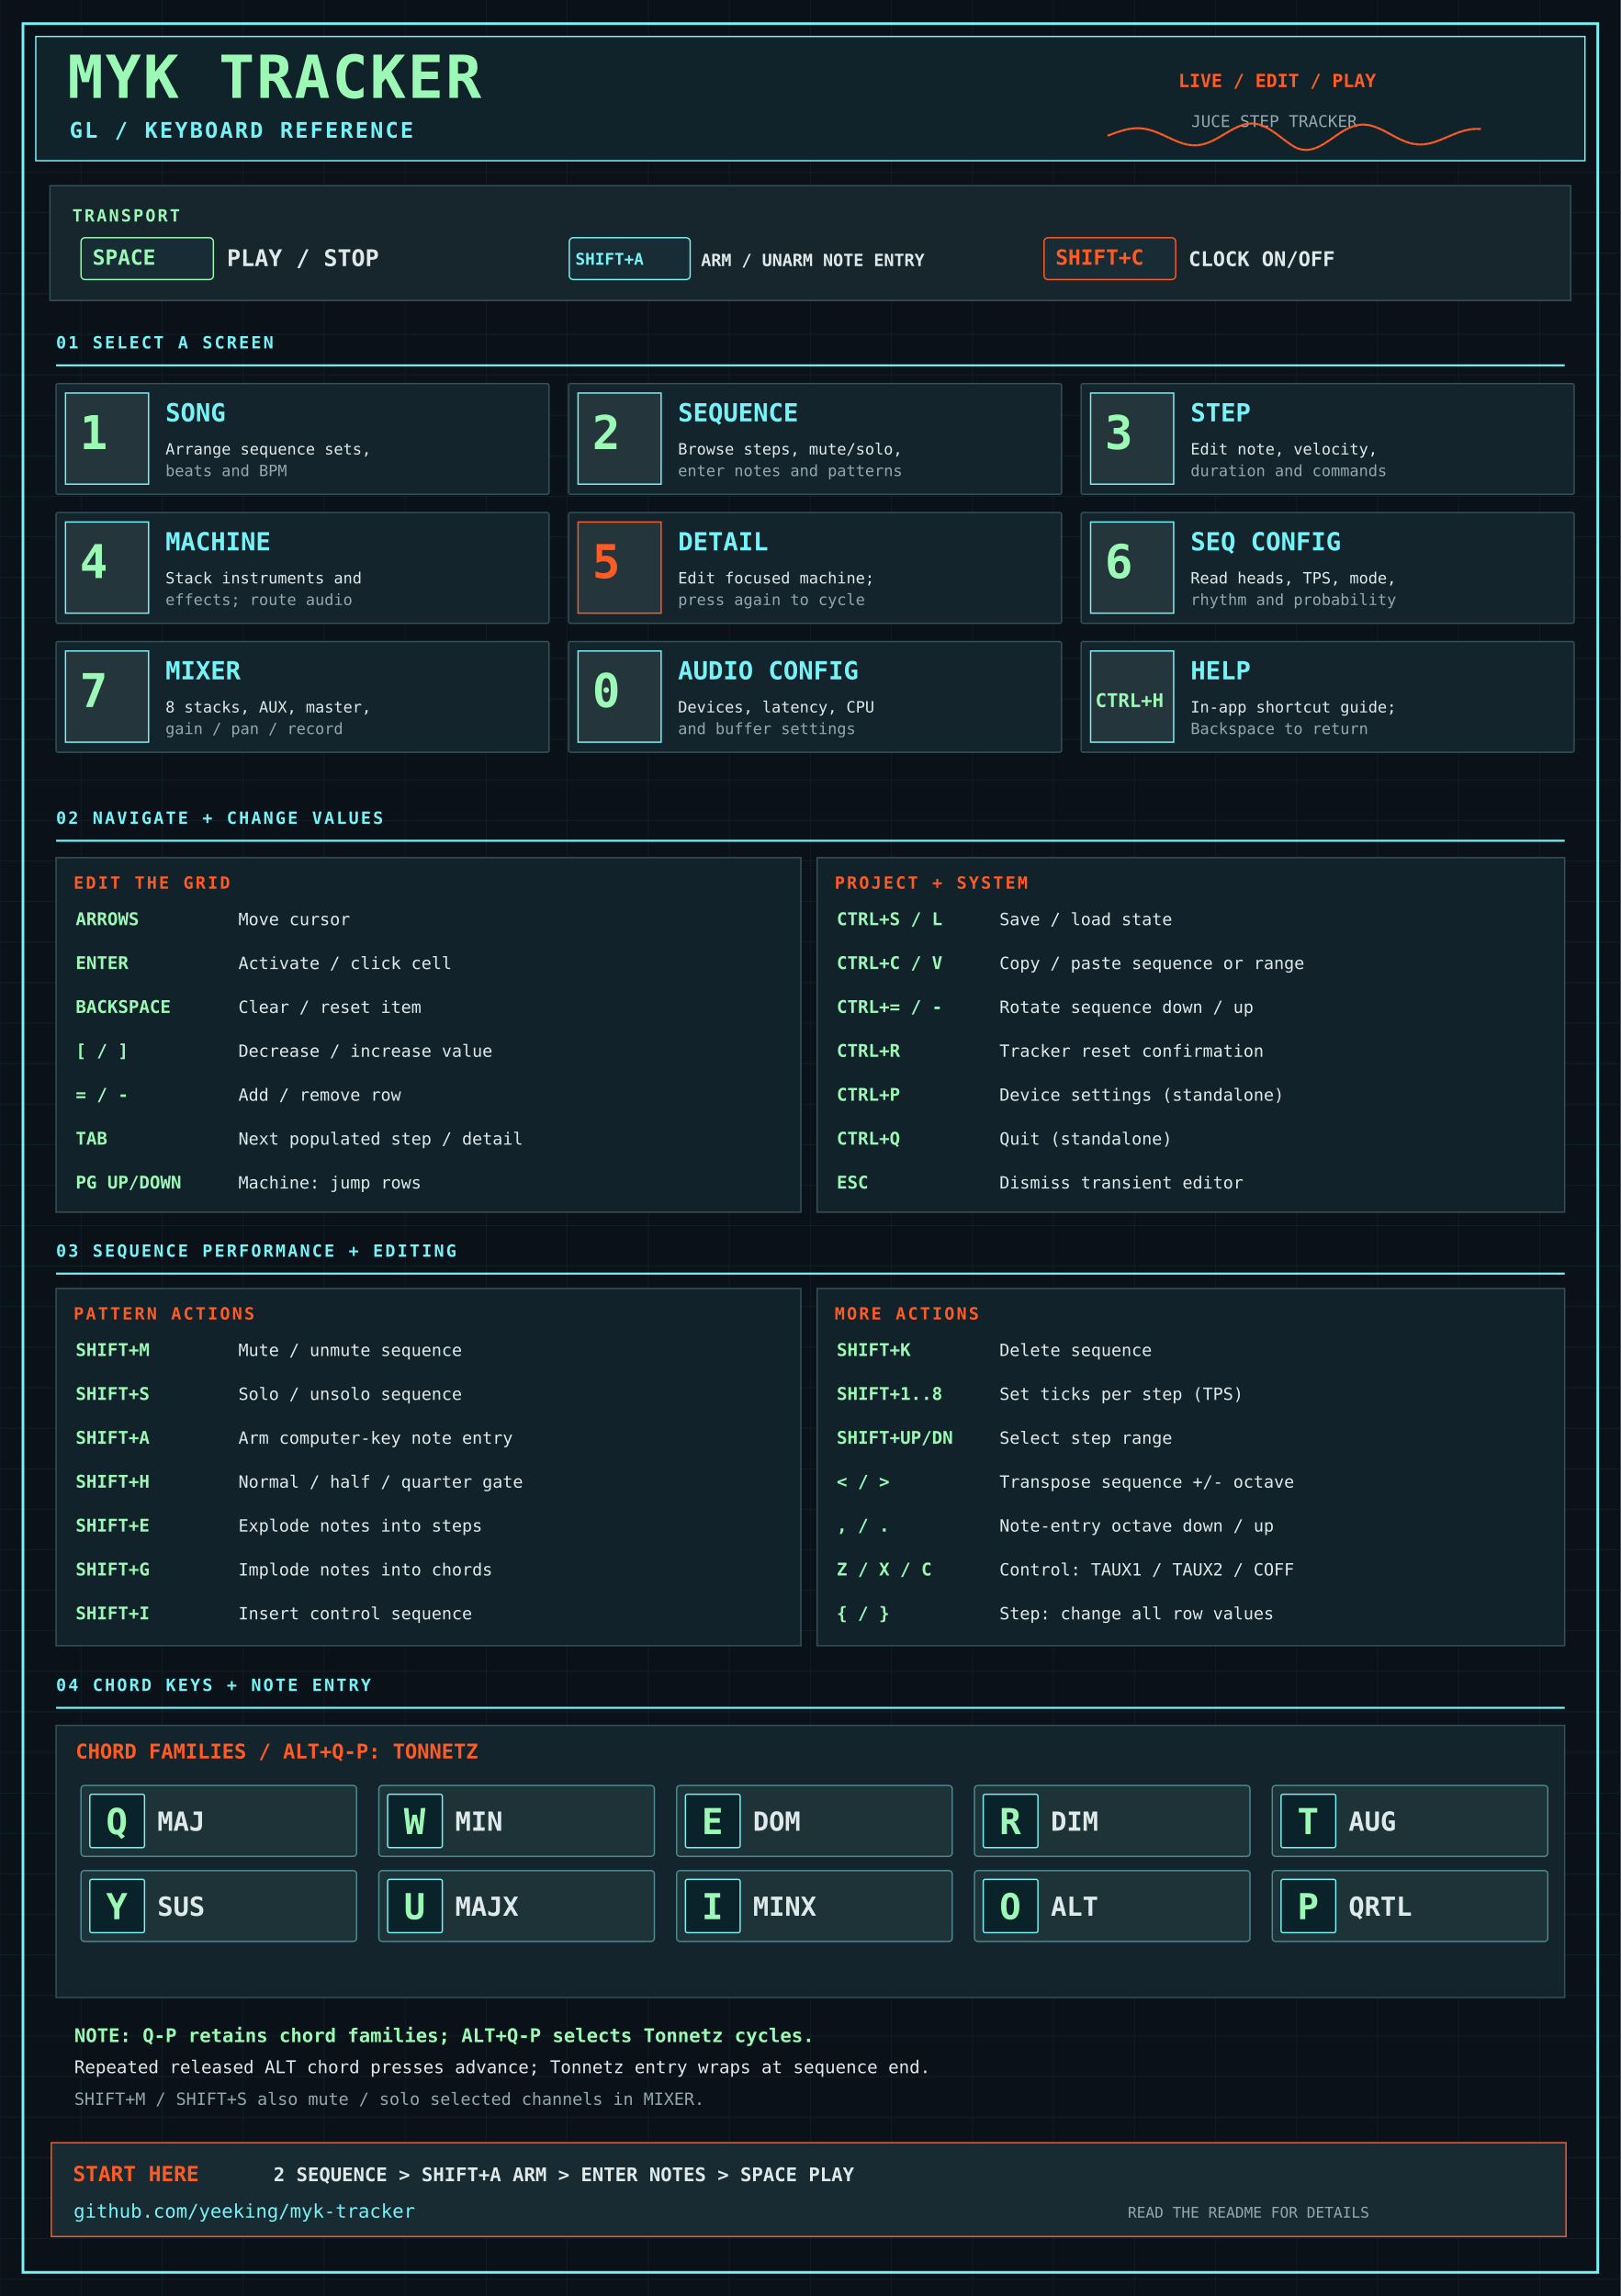
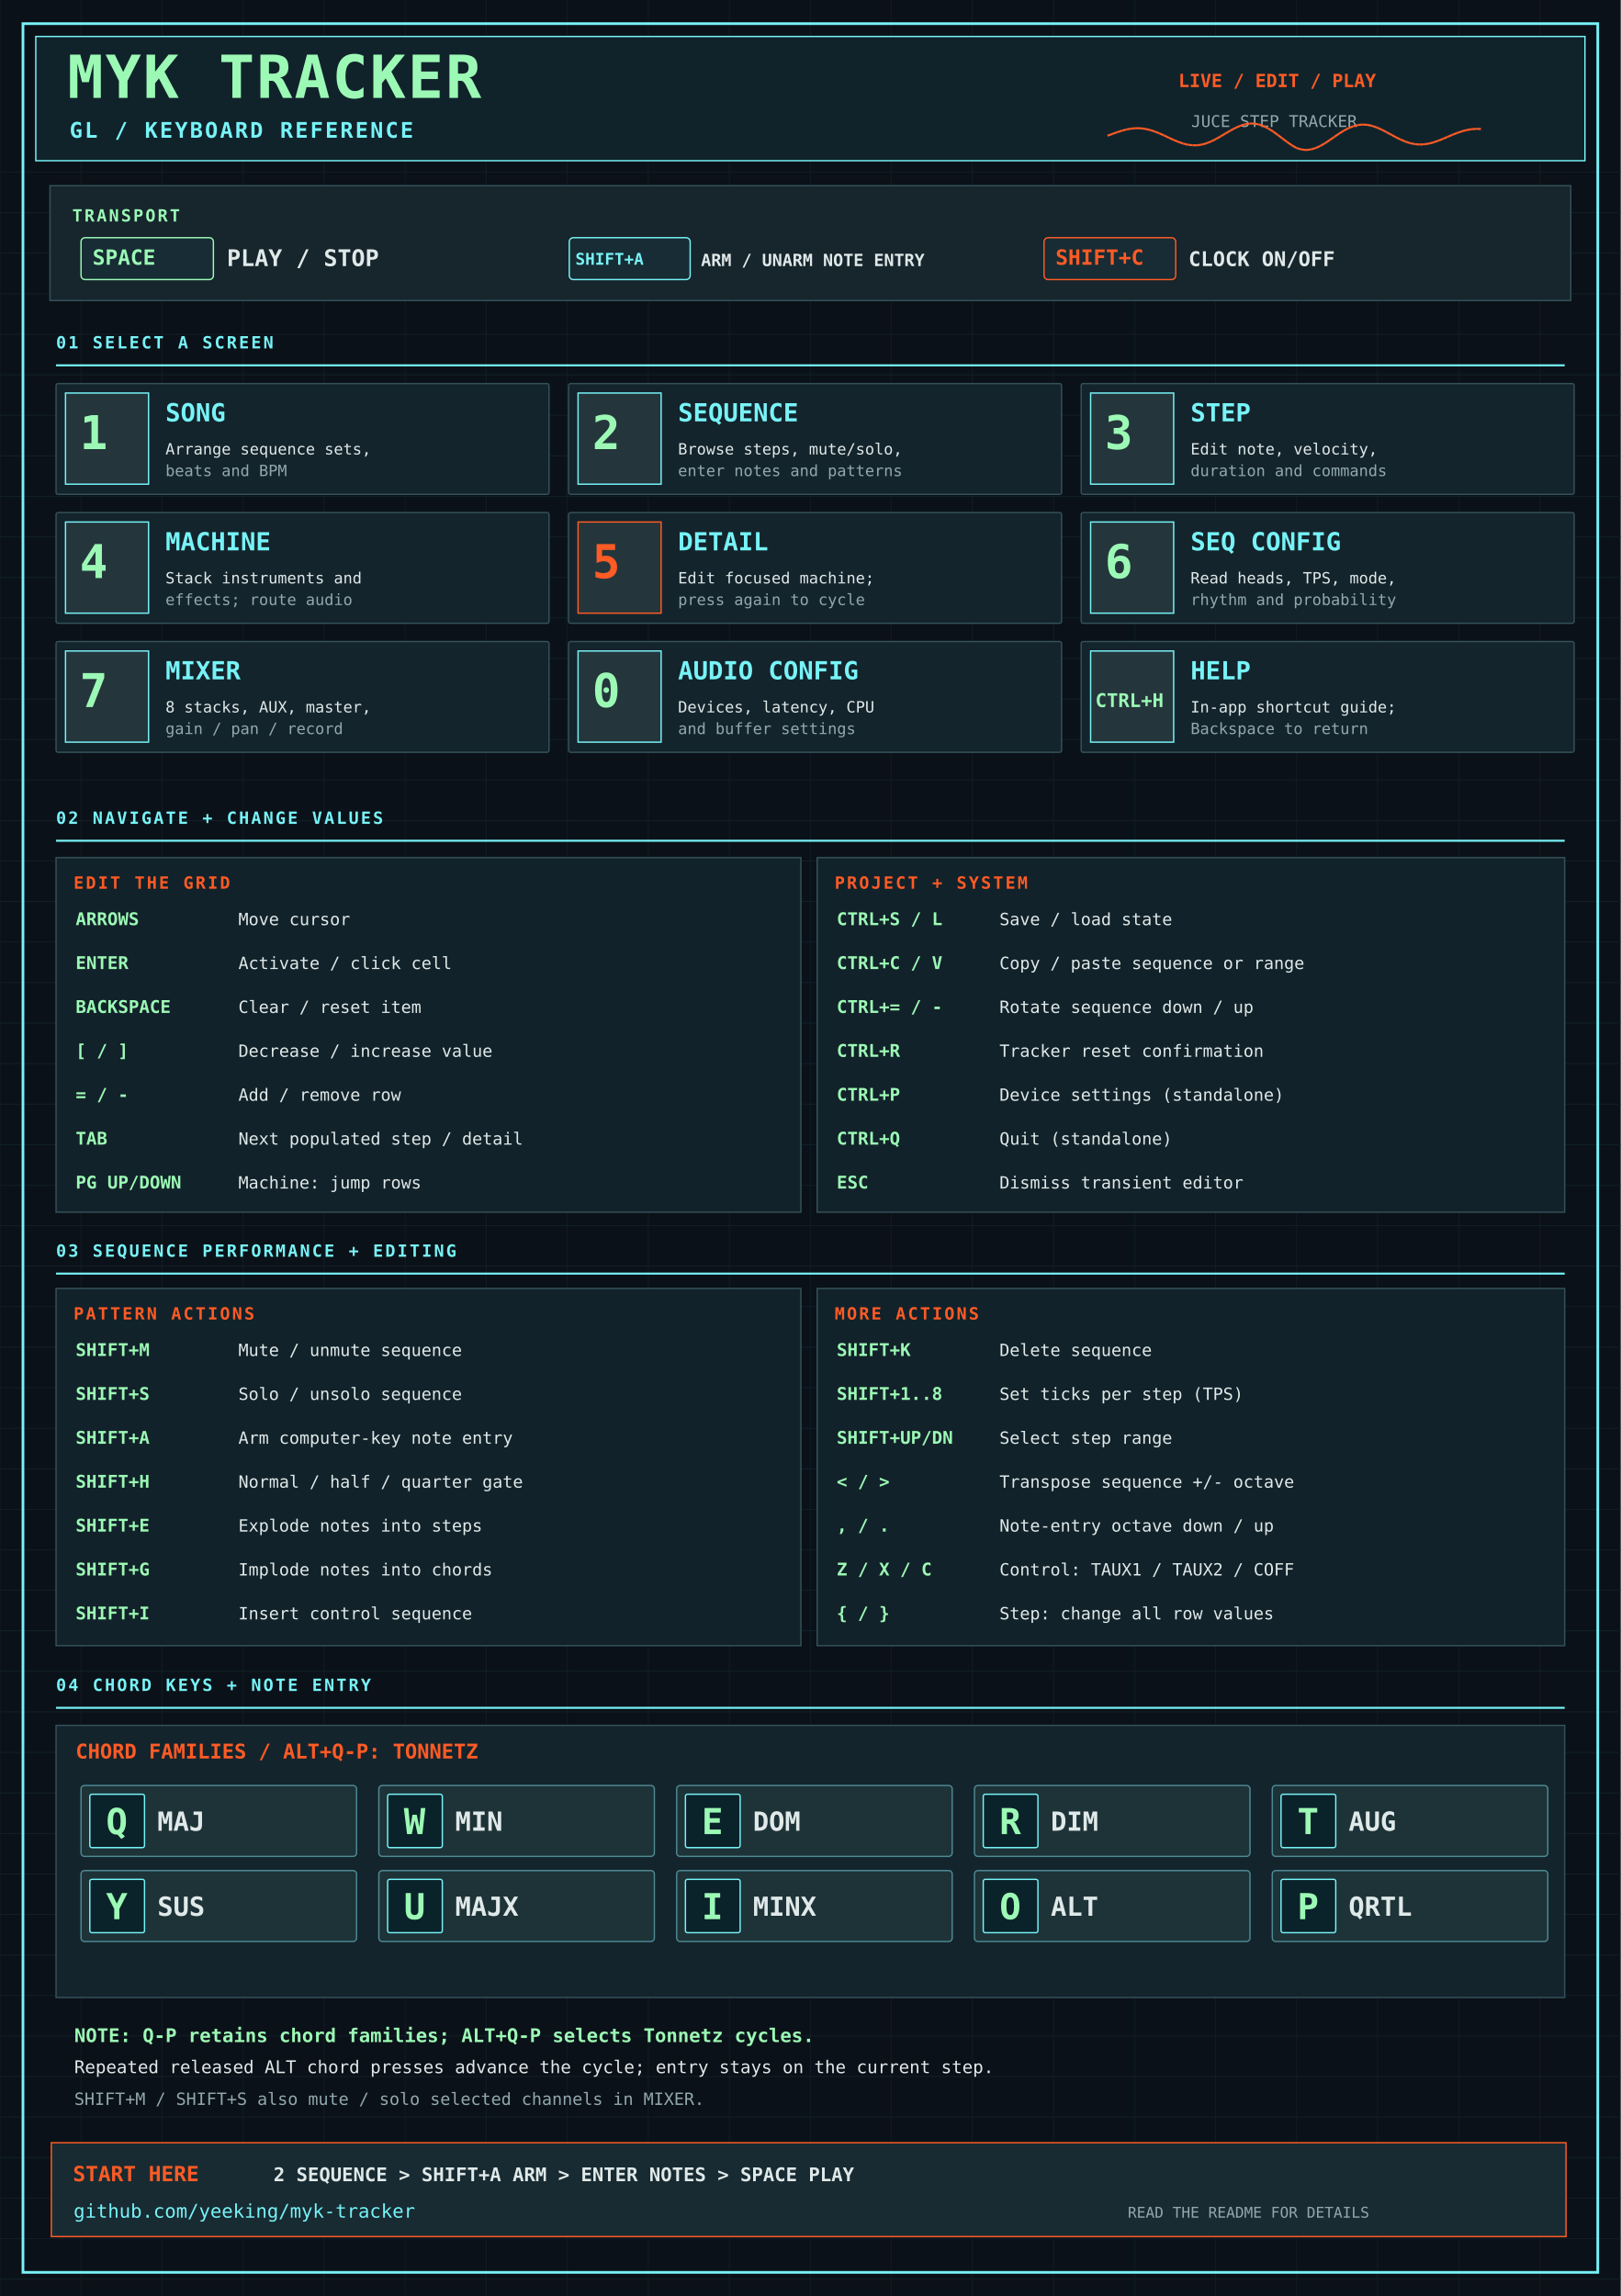
<svg xmlns="http://www.w3.org/2000/svg" baseProfile="full" height="3400px" version="1.1" viewBox="0 0 2400 3400" width="2400px">
  <defs />
  <rect fill="#0b1118" height="3400" width="2400" x="0" y="0" />
  <line stroke="#11252d" stroke-width="1" x1="0" x2="2400" y1="255" y2="255" />
  <line stroke="#11252d" stroke-width="1" x1="0" x2="2400" y1="315" y2="315" />
  <line stroke="#11252d" stroke-width="1" x1="0" x2="2400" y1="375" y2="375" />
  <line stroke="#11252d" stroke-width="1" x1="0" x2="2400" y1="435" y2="435" />
  <line stroke="#11252d" stroke-width="1" x1="0" x2="2400" y1="495" y2="495" />
  <line stroke="#11252d" stroke-width="1" x1="0" x2="2400" y1="555" y2="555" />
  <line stroke="#11252d" stroke-width="1" x1="0" x2="2400" y1="615" y2="615" />
  <line stroke="#11252d" stroke-width="1" x1="0" x2="2400" y1="675" y2="675" />
  <line stroke="#11252d" stroke-width="1" x1="0" x2="2400" y1="735" y2="735" />
  <line stroke="#11252d" stroke-width="1" x1="0" x2="2400" y1="795" y2="795" />
  <line stroke="#11252d" stroke-width="1" x1="0" x2="2400" y1="855" y2="855" />
  <line stroke="#11252d" stroke-width="1" x1="0" x2="2400" y1="915" y2="915" />
  <line stroke="#11252d" stroke-width="1" x1="0" x2="2400" y1="975" y2="975" />
  <line stroke="#11252d" stroke-width="1" x1="0" x2="2400" y1="1035" y2="1035" />
  <line stroke="#11252d" stroke-width="1" x1="0" x2="2400" y1="1095" y2="1095" />
  <line stroke="#11252d" stroke-width="1" x1="0" x2="2400" y1="1155" y2="1155" />
  <line stroke="#11252d" stroke-width="1" x1="0" x2="2400" y1="1215" y2="1215" />
  <line stroke="#11252d" stroke-width="1" x1="0" x2="2400" y1="1275" y2="1275" />
  <line stroke="#11252d" stroke-width="1" x1="0" x2="2400" y1="1335" y2="1335" />
  <line stroke="#11252d" stroke-width="1" x1="0" x2="2400" y1="1395" y2="1395" />
  <line stroke="#11252d" stroke-width="1" x1="0" x2="2400" y1="1455" y2="1455" />
  <line stroke="#11252d" stroke-width="1" x1="0" x2="2400" y1="1515" y2="1515" />
  <line stroke="#11252d" stroke-width="1" x1="0" x2="2400" y1="1575" y2="1575" />
  <line stroke="#11252d" stroke-width="1" x1="0" x2="2400" y1="1635" y2="1635" />
  <line stroke="#11252d" stroke-width="1" x1="0" x2="2400" y1="1695" y2="1695" />
  <line stroke="#11252d" stroke-width="1" x1="0" x2="2400" y1="1755" y2="1755" />
  <line stroke="#11252d" stroke-width="1" x1="0" x2="2400" y1="1815" y2="1815" />
  <line stroke="#11252d" stroke-width="1" x1="0" x2="2400" y1="1875" y2="1875" />
  <line stroke="#11252d" stroke-width="1" x1="0" x2="2400" y1="1935" y2="1935" />
  <line stroke="#11252d" stroke-width="1" x1="0" x2="2400" y1="1995" y2="1995" />
  <line stroke="#11252d" stroke-width="1" x1="0" x2="2400" y1="2055" y2="2055" />
  <line stroke="#11252d" stroke-width="1" x1="0" x2="2400" y1="2115" y2="2115" />
  <line stroke="#11252d" stroke-width="1" x1="0" x2="2400" y1="2175" y2="2175" />
  <line stroke="#11252d" stroke-width="1" x1="0" x2="2400" y1="2235" y2="2235" />
  <line stroke="#11252d" stroke-width="1" x1="0" x2="2400" y1="2295" y2="2295" />
  <line stroke="#11252d" stroke-width="1" x1="0" x2="2400" y1="2355" y2="2355" />
  <line stroke="#11252d" stroke-width="1" x1="0" x2="2400" y1="2415" y2="2415" />
  <line stroke="#11252d" stroke-width="1" x1="0" x2="2400" y1="2475" y2="2475" />
  <line stroke="#11252d" stroke-width="1" x1="0" x2="2400" y1="2535" y2="2535" />
  <line stroke="#11252d" stroke-width="1" x1="0" x2="2400" y1="2595" y2="2595" />
  <line stroke="#11252d" stroke-width="1" x1="0" x2="2400" y1="2655" y2="2655" />
  <line stroke="#11252d" stroke-width="1" x1="0" x2="2400" y1="2715" y2="2715" />
  <line stroke="#11252d" stroke-width="1" x1="0" x2="2400" y1="2775" y2="2775" />
  <line stroke="#11252d" stroke-width="1" x1="0" x2="2400" y1="2835" y2="2835" />
  <line stroke="#11252d" stroke-width="1" x1="0" x2="2400" y1="2895" y2="2895" />
  <line stroke="#11252d" stroke-width="1" x1="0" x2="2400" y1="2955" y2="2955" />
  <line stroke="#11252d" stroke-width="1" x1="0" x2="2400" y1="3015" y2="3015" />
  <line stroke="#11252d" stroke-width="1" x1="0" x2="2400" y1="3075" y2="3075" />
  <line stroke="#11252d" stroke-width="1" x1="0" x2="2400" y1="3135" y2="3135" />
  <line stroke="#11252d" stroke-width="1" x1="0" x2="2400" y1="3195" y2="3195" />
  <line stroke="#11252d" stroke-width="1" x1="0" x2="2400" y1="3255" y2="3255" />
  <line stroke="#11252d" stroke-width="1" x1="0" x2="2400" y1="3315" y2="3315" />
  <line stroke="#11252d" stroke-width="1" x1="0" x2="2400" y1="3375" y2="3375" />
  <line stroke="#102029" stroke-width="1" x1="0" x2="0" y1="0" y2="3400" />
  <line stroke="#102029" stroke-width="1" x1="120" x2="120" y1="0" y2="3400" />
  <line stroke="#102029" stroke-width="1" x1="240" x2="240" y1="0" y2="3400" />
  <line stroke="#102029" stroke-width="1" x1="360" x2="360" y1="0" y2="3400" />
  <line stroke="#102029" stroke-width="1" x1="480" x2="480" y1="0" y2="3400" />
  <line stroke="#102029" stroke-width="1" x1="600" x2="600" y1="0" y2="3400" />
  <line stroke="#102029" stroke-width="1" x1="720" x2="720" y1="0" y2="3400" />
  <line stroke="#102029" stroke-width="1" x1="840" x2="840" y1="0" y2="3400" />
  <line stroke="#102029" stroke-width="1" x1="960" x2="960" y1="0" y2="3400" />
  <line stroke="#102029" stroke-width="1" x1="1080" x2="1080" y1="0" y2="3400" />
  <line stroke="#102029" stroke-width="1" x1="1200" x2="1200" y1="0" y2="3400" />
  <line stroke="#102029" stroke-width="1" x1="1320" x2="1320" y1="0" y2="3400" />
  <line stroke="#102029" stroke-width="1" x1="1440" x2="1440" y1="0" y2="3400" />
  <line stroke="#102029" stroke-width="1" x1="1560" x2="1560" y1="0" y2="3400" />
  <line stroke="#102029" stroke-width="1" x1="1680" x2="1680" y1="0" y2="3400" />
  <line stroke="#102029" stroke-width="1" x1="1800" x2="1800" y1="0" y2="3400" />
  <line stroke="#102029" stroke-width="1" x1="1920" x2="1920" y1="0" y2="3400" />
  <line stroke="#102029" stroke-width="1" x1="2040" x2="2040" y1="0" y2="3400" />
  <line stroke="#102029" stroke-width="1" x1="2160" x2="2160" y1="0" y2="3400" />
  <line stroke="#102029" stroke-width="1" x1="2280" x2="2280" y1="0" y2="3400" />
  <rect fill="none" height="3330" rx="0" ry="0" stroke="#77f3f7" stroke-width="4" width="2332" x="34" y="35" />
  <rect fill="#10232b" height="184" rx="0" ry="0" stroke="#77f3f7" stroke-width="2" width="2294" x="53" y="54" />
  <text fill="#9cf9b5" font-family="DejaVu Sans Mono" font-size="88" font-weight="bold" letter-spacing="3" x="100" y="145">MYK TRACKER</text>
  <text fill="#77f3f7" font-family="DejaVu Sans Mono" font-size="32" font-weight="bold" letter-spacing="3" x="103" y="204">GL  /  KEYBOARD REFERENCE</text>
  <text fill="#ff5b25" font-family="DejaVu Sans Mono" font-size="27" font-weight="bold" x="1745" y="129">LIVE / EDIT / PLAY</text>
  <text fill="#91a8ae" font-family="DejaVu Sans Mono" font-size="24" font-weight="normal" x="1764" y="188">JUCE STEP TRACKER</text>
  <line stroke="#ff5b25" stroke-width="3" x1="1640" x2="1647" y1="201.0" y2="198.407" />
  <line stroke="#ff5b25" stroke-width="3" x1="1647" x2="1654" y1="198.407" y2="195.888" />
  <line stroke="#ff5b25" stroke-width="3" x1="1654" x2="1661" y1="195.888" y2="193.618" />
  <line stroke="#ff5b25" stroke-width="3" x1="1661" x2="1668" y1="193.618" y2="191.765" />
  <line stroke="#ff5b25" stroke-width="3" x1="1668" x2="1675" y1="191.765" y2="190.473" />
  <line stroke="#ff5b25" stroke-width="3" x1="1675" x2="1682" y1="190.473" y2="189.855" />
  <line stroke="#ff5b25" stroke-width="3" x1="1682" x2="1689" y1="189.855" y2="189.981" />
  <line stroke="#ff5b25" stroke-width="3" x1="1689" x2="1696" y1="189.981" y2="190.871" />
  <line stroke="#ff5b25" stroke-width="3" x1="1696" x2="1703" y1="190.871" y2="192.497" />
  <line stroke="#ff5b25" stroke-width="3" x1="1703" x2="1710" y1="192.497" y2="194.776" />
  <line stroke="#ff5b25" stroke-width="3" x1="1710" x2="1717" y1="194.776" y2="197.577" />
  <line stroke="#ff5b25" stroke-width="3" x1="1717" x2="1724" y1="197.577" y2="200.729" />
  <line stroke="#ff5b25" stroke-width="3" x1="1724" x2="1731" y1="200.729" y2="204.028" />
  <line stroke="#ff5b25" stroke-width="3" x1="1731" x2="1738" y1="204.028" y2="207.252" />
  <line stroke="#ff5b25" stroke-width="3" x1="1738" x2="1745" y1="207.252" y2="210.177" />
  <line stroke="#ff5b25" stroke-width="3" x1="1745" x2="1752" y1="210.177" y2="212.589" />
  <line stroke="#ff5b25" stroke-width="3" x1="1752" x2="1759" y1="212.589" y2="214.299" />
  <line stroke="#ff5b25" stroke-width="3" x1="1759" x2="1766" y1="214.299" y2="215.161" />
  <line stroke="#ff5b25" stroke-width="3" x1="1766" x2="1773" y1="215.161" y2="215.082" />
  <line stroke="#ff5b25" stroke-width="3" x1="1773" x2="1780" y1="215.082" y2="214.028" />
  <line stroke="#ff5b25" stroke-width="3" x1="1780" x2="1787" y1="214.028" y2="212.033" />
  <line stroke="#ff5b25" stroke-width="3" x1="1787" x2="1794" y1="212.033" y2="209.194" />
  <line stroke="#ff5b25" stroke-width="3" x1="1794" x2="1801" y1="209.194" y2="205.675" />
  <line stroke="#ff5b25" stroke-width="3" x1="1801" x2="1808" y1="205.675" y2="201.69" />
  <line stroke="#ff5b25" stroke-width="3" x1="1808" x2="1815" y1="201.69" y2="197.494" />
  <line stroke="#ff5b25" stroke-width="3" x1="1815" x2="1822" y1="197.494" y2="193.369" />
  <line stroke="#ff5b25" stroke-width="3" x1="1822" x2="1829" y1="193.369" y2="189.602" />
  <line stroke="#ff5b25" stroke-width="3" x1="1829" x2="1836" y1="189.602" y2="186.468" />
  <line stroke="#ff5b25" stroke-width="3" x1="1836" x2="1843" y1="186.468" y2="184.208" />
  <line stroke="#ff5b25" stroke-width="3" x1="1843" x2="1850" y1="184.208" y2="183.014" />
  <line stroke="#ff5b25" stroke-width="3" x1="1850" x2="1857" y1="183.014" y2="183.013" />
  <line stroke="#ff5b25" stroke-width="3" x1="1857" x2="1864" y1="183.013" y2="184.252" />
  <line stroke="#ff5b25" stroke-width="3" x1="1864" x2="1871" y1="184.252" y2="186.697" />
  <line stroke="#ff5b25" stroke-width="3" x1="1871" x2="1878" y1="186.697" y2="190.229" />
  <line stroke="#ff5b25" stroke-width="3" x1="1878" x2="1885" y1="190.229" y2="194.648" />
  <line stroke="#ff5b25" stroke-width="3" x1="1885" x2="1892" y1="194.648" y2="199.685" />
  <line stroke="#ff5b25" stroke-width="3" x1="1892" x2="1899" y1="199.685" y2="205.019" />
  <line stroke="#ff5b25" stroke-width="3" x1="1899" x2="1906" y1="205.019" y2="210.293" />
  <line stroke="#ff5b25" stroke-width="3" x1="1906" x2="1913" y1="210.293" y2="215.142" />
  <line stroke="#ff5b25" stroke-width="3" x1="1913" x2="1920" y1="215.142" y2="219.212" />
  <line stroke="#ff5b25" stroke-width="3" x1="1920" x2="1927" y1="219.212" y2="221.362" />
  <line stroke="#ff5b25" stroke-width="3" x1="1927" x2="1934" y1="221.362" y2="222.077" />
  <line stroke="#ff5b25" stroke-width="3" x1="1934" x2="1941" y1="222.077" y2="221.367" />
  <line stroke="#ff5b25" stroke-width="3" x1="1941" x2="1948" y1="221.367" y2="219.336" />
  <line stroke="#ff5b25" stroke-width="3" x1="1948" x2="1955" y1="219.336" y2="216.168" />
  <line stroke="#ff5b25" stroke-width="3" x1="1955" x2="1962" y1="216.168" y2="212.12" />
  <line stroke="#ff5b25" stroke-width="3" x1="1962" x2="1969" y1="212.12" y2="207.493" />
  <line stroke="#ff5b25" stroke-width="3" x1="1969" x2="1976" y1="207.493" y2="202.617" />
  <line stroke="#ff5b25" stroke-width="3" x1="1976" x2="1983" y1="202.617" y2="197.825" />
  <line stroke="#ff5b25" stroke-width="3" x1="1983" x2="1990" y1="197.825" y2="193.432" />
  <line stroke="#ff5b25" stroke-width="3" x1="1990" x2="1997" y1="193.432" y2="189.712" />
  <line stroke="#ff5b25" stroke-width="3" x1="1997" x2="2004" y1="189.712" y2="186.887" />
  <line stroke="#ff5b25" stroke-width="3" x1="2004" x2="2011" y1="186.887" y2="185.107" />
  <line stroke="#ff5b25" stroke-width="3" x1="2011" x2="2018" y1="185.107" y2="184.451" />
  <line stroke="#ff5b25" stroke-width="3" x1="2018" x2="2025" y1="184.451" y2="184.918" />
  <line stroke="#ff5b25" stroke-width="3" x1="2025" x2="2032" y1="184.918" y2="186.432" />
  <line stroke="#ff5b25" stroke-width="3" x1="2032" x2="2039" y1="186.432" y2="188.852" />
  <line stroke="#ff5b25" stroke-width="3" x1="2039" x2="2046" y1="188.852" y2="191.983" />
  <line stroke="#ff5b25" stroke-width="3" x1="2046" x2="2053" y1="191.983" y2="195.588" />
  <line stroke="#ff5b25" stroke-width="3" x1="2053" x2="2060" y1="195.588" y2="199.411" />
  <line stroke="#ff5b25" stroke-width="3" x1="2060" x2="2067" y1="199.411" y2="203.189" />
  <line stroke="#ff5b25" stroke-width="3" x1="2067" x2="2074" y1="203.189" y2="206.674" />
  <line stroke="#ff5b25" stroke-width="3" x1="2074" x2="2081" y1="206.674" y2="209.647" />
  <line stroke="#ff5b25" stroke-width="3" x1="2081" x2="2088" y1="209.647" y2="211.929" />
  <line stroke="#ff5b25" stroke-width="3" x1="2088" x2="2095" y1="211.929" y2="213.398" />
  <line stroke="#ff5b25" stroke-width="3" x1="2095" x2="2102" y1="213.398" y2="213.987" />
  <line stroke="#ff5b25" stroke-width="3" x1="2102" x2="2109" y1="213.987" y2="213.693" />
  <line stroke="#ff5b25" stroke-width="3" x1="2109" x2="2116" y1="213.693" y2="212.569" />
  <line stroke="#ff5b25" stroke-width="3" x1="2116" x2="2123" y1="212.569" y2="210.722" />
  <line stroke="#ff5b25" stroke-width="3" x1="2123" x2="2130" y1="210.722" y2="208.303" />
  <line stroke="#ff5b25" stroke-width="3" x1="2130" x2="2137" y1="208.303" y2="205.495" />
  <line stroke="#ff5b25" stroke-width="3" x1="2137" x2="2144" y1="205.495" y2="202.499" />
  <line stroke="#ff5b25" stroke-width="3" x1="2144" x2="2151" y1="202.499" y2="199.521" />
  <line stroke="#ff5b25" stroke-width="3" x1="2151" x2="2158" y1="199.521" y2="196.758" />
  <line stroke="#ff5b25" stroke-width="3" x1="2158" x2="2165" y1="196.758" y2="194.385" />
  <line stroke="#ff5b25" stroke-width="3" x1="2165" x2="2172" y1="194.385" y2="192.543" />
  <line stroke="#ff5b25" stroke-width="3" x1="2172" x2="2179" y1="192.543" y2="191.334" />
  <line stroke="#ff5b25" stroke-width="3" x1="2179" x2="2186" y1="191.334" y2="190.813" />
  <line stroke="#ff5b25" stroke-width="3" x1="2186" x2="2193" y1="190.813" y2="190.987" />
  <rect fill="#17252d" height="170" rx="0" ry="0" stroke="#34515a" stroke-width="2" width="2252" x="74" y="275" />
  <text fill="#9cf9b5" font-family="DejaVu Sans Mono" font-size="25" font-weight="bold" letter-spacing="3" x="107" y="328">TRANSPORT</text>
  <rect fill="#172c34" height="62" rx="6" ry="6" stroke="#9cf9b5" stroke-width="2" width="196" x="120" y="352" />
  <text fill="#9cf9b5" font-family="DejaVu Sans Mono" font-size="31" font-weight="bold" x="137" y="392">SPACE</text>
  <text fill="#e0e9e9" font-family="DejaVu Sans Mono" font-size="34" font-weight="bold" x="336" y="394">PLAY / STOP</text>
  <rect fill="#172c34" height="62" rx="6" ry="6" stroke="#77f3f7" stroke-width="2" width="179" x="843" y="352" />
  <text fill="#77f3f7" font-family="DejaVu Sans Mono" font-size="24" font-weight="bold" x="852" y="392">SHIFT+A</text>
  <text fill="#e0e9e9" font-family="DejaVu Sans Mono" font-size="25" font-weight="bold" x="1038" y="394">ARM / UNARM NOTE ENTRY</text>
  <rect fill="#172c34" height="62" rx="6" ry="6" stroke="#ff5b25" stroke-width="2" width="195" x="1546" y="352" />
  <text fill="#ff5b25" font-family="DejaVu Sans Mono" font-size="31" font-weight="bold" x="1563" y="392">SHIFT+C</text>
  <text fill="#e0e9e9" font-family="DejaVu Sans Mono" font-size="30" font-weight="bold" x="1760" y="394">CLOCK ON/OFF</text>
  <text fill="#77f3f7" font-family="DejaVu Sans Mono" font-size="25" font-weight="bold" letter-spacing="3" x="83" y="516">01  SELECT A SCREEN</text>
  <line stroke="#77f3f7" stroke-width="3" x1="83" x2="2317" y1="541" y2="541" />
  <rect fill="#14242c" height="164" rx="3" ry="3" stroke="#34515a" stroke-width="2" width="730" x="83" y="568" />
  <rect fill="#24363c" height="135" rx="0" ry="0" stroke="#77f3f7" stroke-width="2" width="123" x="97" y="582" />
  <text fill="#9cf9b5" font-family="DejaVu Sans Mono" font-size="69" font-weight="bold" x="118" y="665">1</text>
  <text fill="#77f3f7" font-family="DejaVu Sans Mono" font-size="37" font-weight="bold" x="245" y="624">SONG</text>
  <text fill="#e0e9e9" font-family="DejaVu Sans Mono" font-size="23" font-weight="normal" x="245" y="673">Arrange sequence sets,</text>
  <text fill="#91a8ae" font-family="DejaVu Sans Mono" font-size="23" font-weight="normal" x="245" y="705">beats and BPM</text>
  <rect fill="#14242c" height="164" rx="3" ry="3" stroke="#34515a" stroke-width="2" width="730" x="842" y="568" />
  <rect fill="#24363c" height="135" rx="0" ry="0" stroke="#77f3f7" stroke-width="2" width="123" x="856" y="582" />
  <text fill="#9cf9b5" font-family="DejaVu Sans Mono" font-size="69" font-weight="bold" x="877" y="665">2</text>
  <text fill="#77f3f7" font-family="DejaVu Sans Mono" font-size="37" font-weight="bold" x="1004" y="624">SEQUENCE</text>
  <text fill="#e0e9e9" font-family="DejaVu Sans Mono" font-size="23" font-weight="normal" x="1004" y="673">Browse steps, mute/solo,</text>
  <text fill="#91a8ae" font-family="DejaVu Sans Mono" font-size="23" font-weight="normal" x="1004" y="705">enter notes and patterns</text>
  <rect fill="#14242c" height="164" rx="3" ry="3" stroke="#34515a" stroke-width="2" width="730" x="1601" y="568" />
  <rect fill="#24363c" height="135" rx="0" ry="0" stroke="#77f3f7" stroke-width="2" width="123" x="1615" y="582" />
  <text fill="#9cf9b5" font-family="DejaVu Sans Mono" font-size="69" font-weight="bold" x="1636" y="665">3</text>
  <text fill="#77f3f7" font-family="DejaVu Sans Mono" font-size="37" font-weight="bold" x="1763" y="624">STEP</text>
  <text fill="#e0e9e9" font-family="DejaVu Sans Mono" font-size="23" font-weight="normal" x="1763" y="673">Edit note, velocity,</text>
  <text fill="#91a8ae" font-family="DejaVu Sans Mono" font-size="23" font-weight="normal" x="1763" y="705">duration and commands</text>
  <rect fill="#14242c" height="164" rx="3" ry="3" stroke="#34515a" stroke-width="2" width="730" x="83" y="759" />
  <rect fill="#24363c" height="135" rx="0" ry="0" stroke="#77f3f7" stroke-width="2" width="123" x="97" y="773" />
  <text fill="#9cf9b5" font-family="DejaVu Sans Mono" font-size="69" font-weight="bold" x="118" y="856">4</text>
  <text fill="#77f3f7" font-family="DejaVu Sans Mono" font-size="37" font-weight="bold" x="245" y="815">MACHINE</text>
  <text fill="#e0e9e9" font-family="DejaVu Sans Mono" font-size="23" font-weight="normal" x="245" y="864">Stack instruments and</text>
  <text fill="#91a8ae" font-family="DejaVu Sans Mono" font-size="23" font-weight="normal" x="245" y="896">effects; route audio</text>
  <rect fill="#14242c" height="164" rx="3" ry="3" stroke="#34515a" stroke-width="2" width="730" x="842" y="759" />
  <rect fill="#24363c" height="135" rx="0" ry="0" stroke="#ff5b25" stroke-width="2" width="123" x="856" y="773" />
  <text fill="#ff5b25" font-family="DejaVu Sans Mono" font-size="69" font-weight="bold" x="877" y="856">5</text>
  <text fill="#77f3f7" font-family="DejaVu Sans Mono" font-size="37" font-weight="bold" x="1004" y="815">DETAIL</text>
  <text fill="#e0e9e9" font-family="DejaVu Sans Mono" font-size="23" font-weight="normal" x="1004" y="864">Edit focused machine;</text>
  <text fill="#91a8ae" font-family="DejaVu Sans Mono" font-size="23" font-weight="normal" x="1004" y="896">press again to cycle</text>
  <rect fill="#14242c" height="164" rx="3" ry="3" stroke="#34515a" stroke-width="2" width="730" x="1601" y="759" />
  <rect fill="#24363c" height="135" rx="0" ry="0" stroke="#77f3f7" stroke-width="2" width="123" x="1615" y="773" />
  <text fill="#9cf9b5" font-family="DejaVu Sans Mono" font-size="69" font-weight="bold" x="1636" y="856">6</text>
  <text fill="#77f3f7" font-family="DejaVu Sans Mono" font-size="37" font-weight="bold" x="1763" y="815">SEQ CONFIG</text>
  <text fill="#e0e9e9" font-family="DejaVu Sans Mono" font-size="23" font-weight="normal" x="1763" y="864">Read heads, TPS, mode,</text>
  <text fill="#91a8ae" font-family="DejaVu Sans Mono" font-size="23" font-weight="normal" x="1763" y="896">rhythm and probability</text>
  <rect fill="#14242c" height="164" rx="3" ry="3" stroke="#34515a" stroke-width="2" width="730" x="83" y="950" />
  <rect fill="#24363c" height="135" rx="0" ry="0" stroke="#77f3f7" stroke-width="2" width="123" x="97" y="964" />
  <text fill="#9cf9b5" font-family="DejaVu Sans Mono" font-size="69" font-weight="bold" x="118" y="1047">7</text>
  <text fill="#77f3f7" font-family="DejaVu Sans Mono" font-size="37" font-weight="bold" x="245" y="1006">MIXER</text>
  <text fill="#e0e9e9" font-family="DejaVu Sans Mono" font-size="23" font-weight="normal" x="245" y="1055">8 stacks, AUX, master,</text>
  <text fill="#91a8ae" font-family="DejaVu Sans Mono" font-size="23" font-weight="normal" x="245" y="1087">gain / pan / record</text>
  <rect fill="#14242c" height="164" rx="3" ry="3" stroke="#34515a" stroke-width="2" width="730" x="842" y="950" />
  <rect fill="#24363c" height="135" rx="0" ry="0" stroke="#77f3f7" stroke-width="2" width="123" x="856" y="964" />
  <text fill="#9cf9b5" font-family="DejaVu Sans Mono" font-size="69" font-weight="bold" x="877" y="1047">0</text>
  <text fill="#77f3f7" font-family="DejaVu Sans Mono" font-size="37" font-weight="bold" x="1004" y="1006">AUDIO CONFIG</text>
  <text fill="#e0e9e9" font-family="DejaVu Sans Mono" font-size="23" font-weight="normal" x="1004" y="1055">Devices, latency, CPU</text>
  <text fill="#91a8ae" font-family="DejaVu Sans Mono" font-size="23" font-weight="normal" x="1004" y="1087">and buffer settings</text>
  <rect fill="#14242c" height="164" rx="3" ry="3" stroke="#34515a" stroke-width="2" width="730" x="1601" y="950" />
  <rect fill="#24363c" height="135" rx="0" ry="0" stroke="#77f3f7" stroke-width="2" width="123" x="1615" y="964" />
  <text fill="#9cf9b5" font-family="DejaVu Sans Mono" font-size="28" font-weight="bold" x="1622" y="1047">CTRL+H</text>
  <text fill="#77f3f7" font-family="DejaVu Sans Mono" font-size="37" font-weight="bold" x="1763" y="1006">HELP</text>
  <text fill="#e0e9e9" font-family="DejaVu Sans Mono" font-size="23" font-weight="normal" x="1763" y="1055">In-app shortcut guide;</text>
  <text fill="#91a8ae" font-family="DejaVu Sans Mono" font-size="23" font-weight="normal" x="1763" y="1087">Backspace to return</text>
  <text fill="#77f3f7" font-family="DejaVu Sans Mono" font-size="25" font-weight="bold" letter-spacing="3" x="83" y="1220">02  NAVIGATE + CHANGE VALUES</text>
  <line stroke="#77f3f7" stroke-width="3" x1="83" x2="2317" y1="1245" y2="1245" />
  <rect fill="#12222a" height="525" rx="0" ry="0" stroke="#34515a" stroke-width="2" width="1103" x="83" y="1270" />
  <text fill="#ff5b25" font-family="DejaVu Sans Mono" font-size="25" font-weight="bold" letter-spacing="3" x="109" y="1316">EDIT THE GRID</text>
  <text fill="#9cf9b5" font-family="DejaVu Sans Mono" font-size="26" font-weight="bold" x="112" y="1370">ARROWS</text>
  <text fill="#e0e9e9" font-family="DejaVu Sans Mono" font-size="25" font-weight="normal" x="353" y="1370">Move cursor</text>
  <text fill="#9cf9b5" font-family="DejaVu Sans Mono" font-size="26" font-weight="bold" x="112" y="1435">ENTER</text>
  <text fill="#e0e9e9" font-family="DejaVu Sans Mono" font-size="25" font-weight="normal" x="353" y="1435">Activate / click cell</text>
  <text fill="#9cf9b5" font-family="DejaVu Sans Mono" font-size="26" font-weight="bold" x="112" y="1500">BACKSPACE</text>
  <text fill="#e0e9e9" font-family="DejaVu Sans Mono" font-size="25" font-weight="normal" x="353" y="1500">Clear / reset item</text>
  <text fill="#9cf9b5" font-family="DejaVu Sans Mono" font-size="26" font-weight="bold" x="112" y="1565">[  /  ]</text>
  <text fill="#e0e9e9" font-family="DejaVu Sans Mono" font-size="25" font-weight="normal" x="353" y="1565">Decrease / increase value</text>
  <text fill="#9cf9b5" font-family="DejaVu Sans Mono" font-size="26" font-weight="bold" x="112" y="1630">=  /  -</text>
  <text fill="#e0e9e9" font-family="DejaVu Sans Mono" font-size="25" font-weight="normal" x="353" y="1630">Add / remove row</text>
  <text fill="#9cf9b5" font-family="DejaVu Sans Mono" font-size="26" font-weight="bold" x="112" y="1695">TAB</text>
  <text fill="#e0e9e9" font-family="DejaVu Sans Mono" font-size="25" font-weight="normal" x="353" y="1695">Next populated step / detail</text>
  <text fill="#9cf9b5" font-family="DejaVu Sans Mono" font-size="26" font-weight="bold" x="112" y="1760">PG UP/DOWN</text>
  <text fill="#e0e9e9" font-family="DejaVu Sans Mono" font-size="25" font-weight="normal" x="353" y="1760">Machine: jump rows</text>
  <rect fill="#12222a" height="525" rx="0" ry="0" stroke="#34515a" stroke-width="2" width="1107" x="1210" y="1270" />
  <text fill="#ff5b25" font-family="DejaVu Sans Mono" font-size="25" font-weight="bold" letter-spacing="3" x="1236" y="1316">PROJECT + SYSTEM</text>
  <text fill="#9cf9b5" font-family="DejaVu Sans Mono" font-size="26" font-weight="bold" x="1239" y="1370">CTRL+S / L</text>
  <text fill="#e0e9e9" font-family="DejaVu Sans Mono" font-size="25" font-weight="normal" x="1480" y="1370">Save / load state</text>
  <text fill="#9cf9b5" font-family="DejaVu Sans Mono" font-size="26" font-weight="bold" x="1239" y="1435">CTRL+C / V</text>
  <text fill="#e0e9e9" font-family="DejaVu Sans Mono" font-size="25" font-weight="normal" x="1480" y="1435">Copy / paste sequence or range</text>
  <text fill="#9cf9b5" font-family="DejaVu Sans Mono" font-size="26" font-weight="bold" x="1239" y="1500">CTRL+= / -</text>
  <text fill="#e0e9e9" font-family="DejaVu Sans Mono" font-size="25" font-weight="normal" x="1480" y="1500">Rotate sequence down / up</text>
  <text fill="#9cf9b5" font-family="DejaVu Sans Mono" font-size="26" font-weight="bold" x="1239" y="1565">CTRL+R</text>
  <text fill="#e0e9e9" font-family="DejaVu Sans Mono" font-size="25" font-weight="normal" x="1480" y="1565">Tracker reset confirmation</text>
  <text fill="#9cf9b5" font-family="DejaVu Sans Mono" font-size="26" font-weight="bold" x="1239" y="1630">CTRL+P</text>
  <text fill="#e0e9e9" font-family="DejaVu Sans Mono" font-size="25" font-weight="normal" x="1480" y="1630">Device settings (standalone)</text>
  <text fill="#9cf9b5" font-family="DejaVu Sans Mono" font-size="26" font-weight="bold" x="1239" y="1695">CTRL+Q</text>
  <text fill="#e0e9e9" font-family="DejaVu Sans Mono" font-size="25" font-weight="normal" x="1480" y="1695">Quit (standalone)</text>
  <text fill="#9cf9b5" font-family="DejaVu Sans Mono" font-size="26" font-weight="bold" x="1239" y="1760">ESC</text>
  <text fill="#e0e9e9" font-family="DejaVu Sans Mono" font-size="25" font-weight="normal" x="1480" y="1760">Dismiss transient editor</text>
  <text fill="#77f3f7" font-family="DejaVu Sans Mono" font-size="25" font-weight="bold" letter-spacing="3" x="83" y="1861">03  SEQUENCE PERFORMANCE + EDITING</text>
  <line stroke="#77f3f7" stroke-width="3" x1="83" x2="2317" y1="1886" y2="1886" />
  <rect fill="#12222a" height="529" rx="0" ry="0" stroke="#34515a" stroke-width="2" width="1103" x="83" y="1908" />
  <text fill="#ff5b25" font-family="DejaVu Sans Mono" font-size="25" font-weight="bold" letter-spacing="3" x="109" y="1954">PATTERN ACTIONS</text>
  <text fill="#9cf9b5" font-family="DejaVu Sans Mono" font-size="26" font-weight="bold" x="112" y="2008">SHIFT+M</text>
  <text fill="#e0e9e9" font-family="DejaVu Sans Mono" font-size="25" font-weight="normal" x="353" y="2008">Mute / unmute sequence</text>
  <text fill="#9cf9b5" font-family="DejaVu Sans Mono" font-size="26" font-weight="bold" x="112" y="2073">SHIFT+S</text>
  <text fill="#e0e9e9" font-family="DejaVu Sans Mono" font-size="25" font-weight="normal" x="353" y="2073">Solo / unsolo sequence</text>
  <text fill="#9cf9b5" font-family="DejaVu Sans Mono" font-size="26" font-weight="bold" x="112" y="2138">SHIFT+A</text>
  <text fill="#e0e9e9" font-family="DejaVu Sans Mono" font-size="25" font-weight="normal" x="353" y="2138">Arm computer-key note entry</text>
  <text fill="#9cf9b5" font-family="DejaVu Sans Mono" font-size="26" font-weight="bold" x="112" y="2203">SHIFT+H</text>
  <text fill="#e0e9e9" font-family="DejaVu Sans Mono" font-size="25" font-weight="normal" x="353" y="2203">Normal / half / quarter gate</text>
  <text fill="#9cf9b5" font-family="DejaVu Sans Mono" font-size="26" font-weight="bold" x="112" y="2268">SHIFT+E</text>
  <text fill="#e0e9e9" font-family="DejaVu Sans Mono" font-size="25" font-weight="normal" x="353" y="2268">Explode notes into steps</text>
  <text fill="#9cf9b5" font-family="DejaVu Sans Mono" font-size="26" font-weight="bold" x="112" y="2333">SHIFT+G</text>
  <text fill="#e0e9e9" font-family="DejaVu Sans Mono" font-size="25" font-weight="normal" x="353" y="2333">Implode notes into chords</text>
  <text fill="#9cf9b5" font-family="DejaVu Sans Mono" font-size="26" font-weight="bold" x="112" y="2398">SHIFT+I</text>
  <text fill="#e0e9e9" font-family="DejaVu Sans Mono" font-size="25" font-weight="normal" x="353" y="2398">Insert control sequence</text>
  <rect fill="#12222a" height="529" rx="0" ry="0" stroke="#34515a" stroke-width="2" width="1107" x="1210" y="1908" />
  <text fill="#ff5b25" font-family="DejaVu Sans Mono" font-size="25" font-weight="bold" letter-spacing="3" x="1236" y="1954">MORE ACTIONS</text>
  <text fill="#9cf9b5" font-family="DejaVu Sans Mono" font-size="26" font-weight="bold" x="1239" y="2008">SHIFT+K</text>
  <text fill="#e0e9e9" font-family="DejaVu Sans Mono" font-size="25" font-weight="normal" x="1480" y="2008">Delete sequence</text>
  <text fill="#9cf9b5" font-family="DejaVu Sans Mono" font-size="26" font-weight="bold" x="1239" y="2073">SHIFT+1..8</text>
  <text fill="#e0e9e9" font-family="DejaVu Sans Mono" font-size="25" font-weight="normal" x="1480" y="2073">Set ticks per step (TPS)</text>
  <text fill="#9cf9b5" font-family="DejaVu Sans Mono" font-size="26" font-weight="bold" x="1239" y="2138">SHIFT+UP/DN</text>
  <text fill="#e0e9e9" font-family="DejaVu Sans Mono" font-size="25" font-weight="normal" x="1480" y="2138">Select step range</text>
  <text fill="#9cf9b5" font-family="DejaVu Sans Mono" font-size="26" font-weight="bold" x="1239" y="2203">&lt;  /  &gt;</text>
  <text fill="#e0e9e9" font-family="DejaVu Sans Mono" font-size="25" font-weight="normal" x="1480" y="2203">Transpose sequence +/- octave</text>
  <text fill="#9cf9b5" font-family="DejaVu Sans Mono" font-size="26" font-weight="bold" x="1239" y="2268">,  /  .</text>
  <text fill="#e0e9e9" font-family="DejaVu Sans Mono" font-size="25" font-weight="normal" x="1480" y="2268">Note-entry octave down / up</text>
  <text fill="#9cf9b5" font-family="DejaVu Sans Mono" font-size="26" font-weight="bold" x="1239" y="2333">Z / X / C</text>
  <text fill="#e0e9e9" font-family="DejaVu Sans Mono" font-size="25" font-weight="normal" x="1480" y="2333">Control: TAUX1 / TAUX2 / COFF</text>
  <text fill="#9cf9b5" font-family="DejaVu Sans Mono" font-size="26" font-weight="bold" x="1239" y="2398">{  /  }</text>
  <text fill="#e0e9e9" font-family="DejaVu Sans Mono" font-size="25" font-weight="normal" x="1480" y="2398">Step: change all row values</text>
  <text fill="#77f3f7" font-family="DejaVu Sans Mono" font-size="25" font-weight="bold" letter-spacing="3" x="83" y="2504">04  CHORD KEYS + NOTE ENTRY</text>
  <line stroke="#77f3f7" stroke-width="3" x1="83" x2="2317" y1="2529" y2="2529" />
  <rect fill="#14242c" height="403" rx="0" ry="0" stroke="#34515a" stroke-width="2" width="2234" x="83" y="2555" />
  <text fill="#ff5b25" font-family="DejaVu Sans Mono" font-size="30" font-weight="bold" x="112" y="2604">CHORD FAMILIES / ALT+Q-P: TONNETZ</text>
  <rect fill="#1d3338" height="105" rx="5" ry="5" stroke="#4d8993" stroke-width="2" width="408" x="120" y="2644" />
  <rect fill="#0a222a" height="79" rx="3" ry="3" stroke="#77f3f7" stroke-width="2" width="81" x="133" y="2657" />
  <text fill="#9cf9b5" font-family="DejaVu Sans Mono" font-size="53" font-weight="bold" x="157" y="2716">Q</text>
  <text fill="#e0e9e9" font-family="DejaVu Sans Mono" font-size="39" font-weight="bold" x="233" y="2711">MAJ</text>
  <rect fill="#1d3338" height="105" rx="5" ry="5" stroke="#4d8993" stroke-width="2" width="408" x="561" y="2644" />
  <rect fill="#0a222a" height="79" rx="3" ry="3" stroke="#77f3f7" stroke-width="2" width="81" x="574" y="2657" />
  <text fill="#9cf9b5" font-family="DejaVu Sans Mono" font-size="53" font-weight="bold" x="598" y="2716">W</text>
  <text fill="#e0e9e9" font-family="DejaVu Sans Mono" font-size="39" font-weight="bold" x="674" y="2711">MIN</text>
  <rect fill="#1d3338" height="105" rx="5" ry="5" stroke="#4d8993" stroke-width="2" width="408" x="1002" y="2644" />
  <rect fill="#0a222a" height="79" rx="3" ry="3" stroke="#77f3f7" stroke-width="2" width="81" x="1015" y="2657" />
  <text fill="#9cf9b5" font-family="DejaVu Sans Mono" font-size="53" font-weight="bold" x="1039" y="2716">E</text>
  <text fill="#e0e9e9" font-family="DejaVu Sans Mono" font-size="39" font-weight="bold" x="1115" y="2711">DOM</text>
  <rect fill="#1d3338" height="105" rx="5" ry="5" stroke="#4d8993" stroke-width="2" width="408" x="1443" y="2644" />
  <rect fill="#0a222a" height="79" rx="3" ry="3" stroke="#77f3f7" stroke-width="2" width="81" x="1456" y="2657" />
  <text fill="#9cf9b5" font-family="DejaVu Sans Mono" font-size="53" font-weight="bold" x="1480" y="2716">R</text>
  <text fill="#e0e9e9" font-family="DejaVu Sans Mono" font-size="39" font-weight="bold" x="1556" y="2711">DIM</text>
  <rect fill="#1d3338" height="105" rx="5" ry="5" stroke="#4d8993" stroke-width="2" width="408" x="1884" y="2644" />
  <rect fill="#0a222a" height="79" rx="3" ry="3" stroke="#77f3f7" stroke-width="2" width="81" x="1897" y="2657" />
  <text fill="#9cf9b5" font-family="DejaVu Sans Mono" font-size="53" font-weight="bold" x="1921" y="2716">T</text>
  <text fill="#e0e9e9" font-family="DejaVu Sans Mono" font-size="39" font-weight="bold" x="1997" y="2711">AUG</text>
  <rect fill="#1d3338" height="105" rx="5" ry="5" stroke="#4d8993" stroke-width="2" width="408" x="120" y="2770" />
  <rect fill="#0a222a" height="79" rx="3" ry="3" stroke="#77f3f7" stroke-width="2" width="81" x="133" y="2783" />
  <text fill="#9cf9b5" font-family="DejaVu Sans Mono" font-size="53" font-weight="bold" x="157" y="2842">Y</text>
  <text fill="#e0e9e9" font-family="DejaVu Sans Mono" font-size="39" font-weight="bold" x="233" y="2837">SUS</text>
  <rect fill="#1d3338" height="105" rx="5" ry="5" stroke="#4d8993" stroke-width="2" width="408" x="561" y="2770" />
  <rect fill="#0a222a" height="79" rx="3" ry="3" stroke="#77f3f7" stroke-width="2" width="81" x="574" y="2783" />
  <text fill="#9cf9b5" font-family="DejaVu Sans Mono" font-size="53" font-weight="bold" x="598" y="2842">U</text>
  <text fill="#e0e9e9" font-family="DejaVu Sans Mono" font-size="39" font-weight="bold" x="674" y="2837">MAJX</text>
  <rect fill="#1d3338" height="105" rx="5" ry="5" stroke="#4d8993" stroke-width="2" width="408" x="1002" y="2770" />
  <rect fill="#0a222a" height="79" rx="3" ry="3" stroke="#77f3f7" stroke-width="2" width="81" x="1015" y="2783" />
  <text fill="#9cf9b5" font-family="DejaVu Sans Mono" font-size="53" font-weight="bold" x="1039" y="2842">I</text>
  <text fill="#e0e9e9" font-family="DejaVu Sans Mono" font-size="39" font-weight="bold" x="1115" y="2837">MINX</text>
  <rect fill="#1d3338" height="105" rx="5" ry="5" stroke="#4d8993" stroke-width="2" width="408" x="1443" y="2770" />
  <rect fill="#0a222a" height="79" rx="3" ry="3" stroke="#77f3f7" stroke-width="2" width="81" x="1456" y="2783" />
  <text fill="#9cf9b5" font-family="DejaVu Sans Mono" font-size="53" font-weight="bold" x="1480" y="2842">O</text>
  <text fill="#e0e9e9" font-family="DejaVu Sans Mono" font-size="39" font-weight="bold" x="1556" y="2837">ALT</text>
  <rect fill="#1d3338" height="105" rx="5" ry="5" stroke="#4d8993" stroke-width="2" width="408" x="1884" y="2770" />
  <rect fill="#0a222a" height="79" rx="3" ry="3" stroke="#77f3f7" stroke-width="2" width="81" x="1897" y="2783" />
  <text fill="#9cf9b5" font-family="DejaVu Sans Mono" font-size="53" font-weight="bold" x="1921" y="2842">P</text>
  <text fill="#e0e9e9" font-family="DejaVu Sans Mono" font-size="39" font-weight="bold" x="1997" y="2837">QRTL</text>
  <text fill="#9cf9b5" font-family="DejaVu Sans Mono" font-size="28" font-weight="bold" x="110" y="3024">NOTE: Q-P retains chord families; ALT+Q-P selects Tonnetz cycles.</text>
-   <text fill="#e0e9e9" font-family="DejaVu Sans Mono" font-size="26" font-weight="normal" x="110" y="3070">Repeated released ALT chord presses advance; Tonnetz entry wraps at sequence end.</text>
+   <text fill="#e0e9e9" font-family="DejaVu Sans Mono" font-size="26" font-weight="normal" x="110" y="3070">Repeated released ALT chord presses advance the cycle; entry stays on the current step.</text>
  <text fill="#91a8ae" font-family="DejaVu Sans Mono" font-size="25" font-weight="normal" x="110" y="3117">SHIFT+M / SHIFT+S also mute / solo selected channels in MIXER.</text>
  <rect fill="#182b32" height="139" rx="0" ry="0" stroke="#ff5b25" stroke-width="2" width="2243" x="76" y="3173" />
  <text fill="#ff5b25" font-family="DejaVu Sans Mono" font-size="31" font-weight="bold" x="108" y="3230">START HERE</text>
  <text fill="#e0e9e9" font-family="DejaVu Sans Mono" font-size="28" font-weight="bold" x="405" y="3230">2 SEQUENCE  &gt;  SHIFT+A ARM  &gt;  ENTER NOTES  &gt;  SPACE PLAY</text>
  <text fill="#77f3f7" font-family="DejaVu Sans Mono" font-size="28" font-weight="normal" x="109" y="3284">github.com/yeeking/myk-tracker</text>
  <text fill="#91a8ae" font-family="DejaVu Sans Mono" font-size="22" font-weight="normal" x="1670" y="3284">READ THE README FOR DETAILS</text>
</svg>
